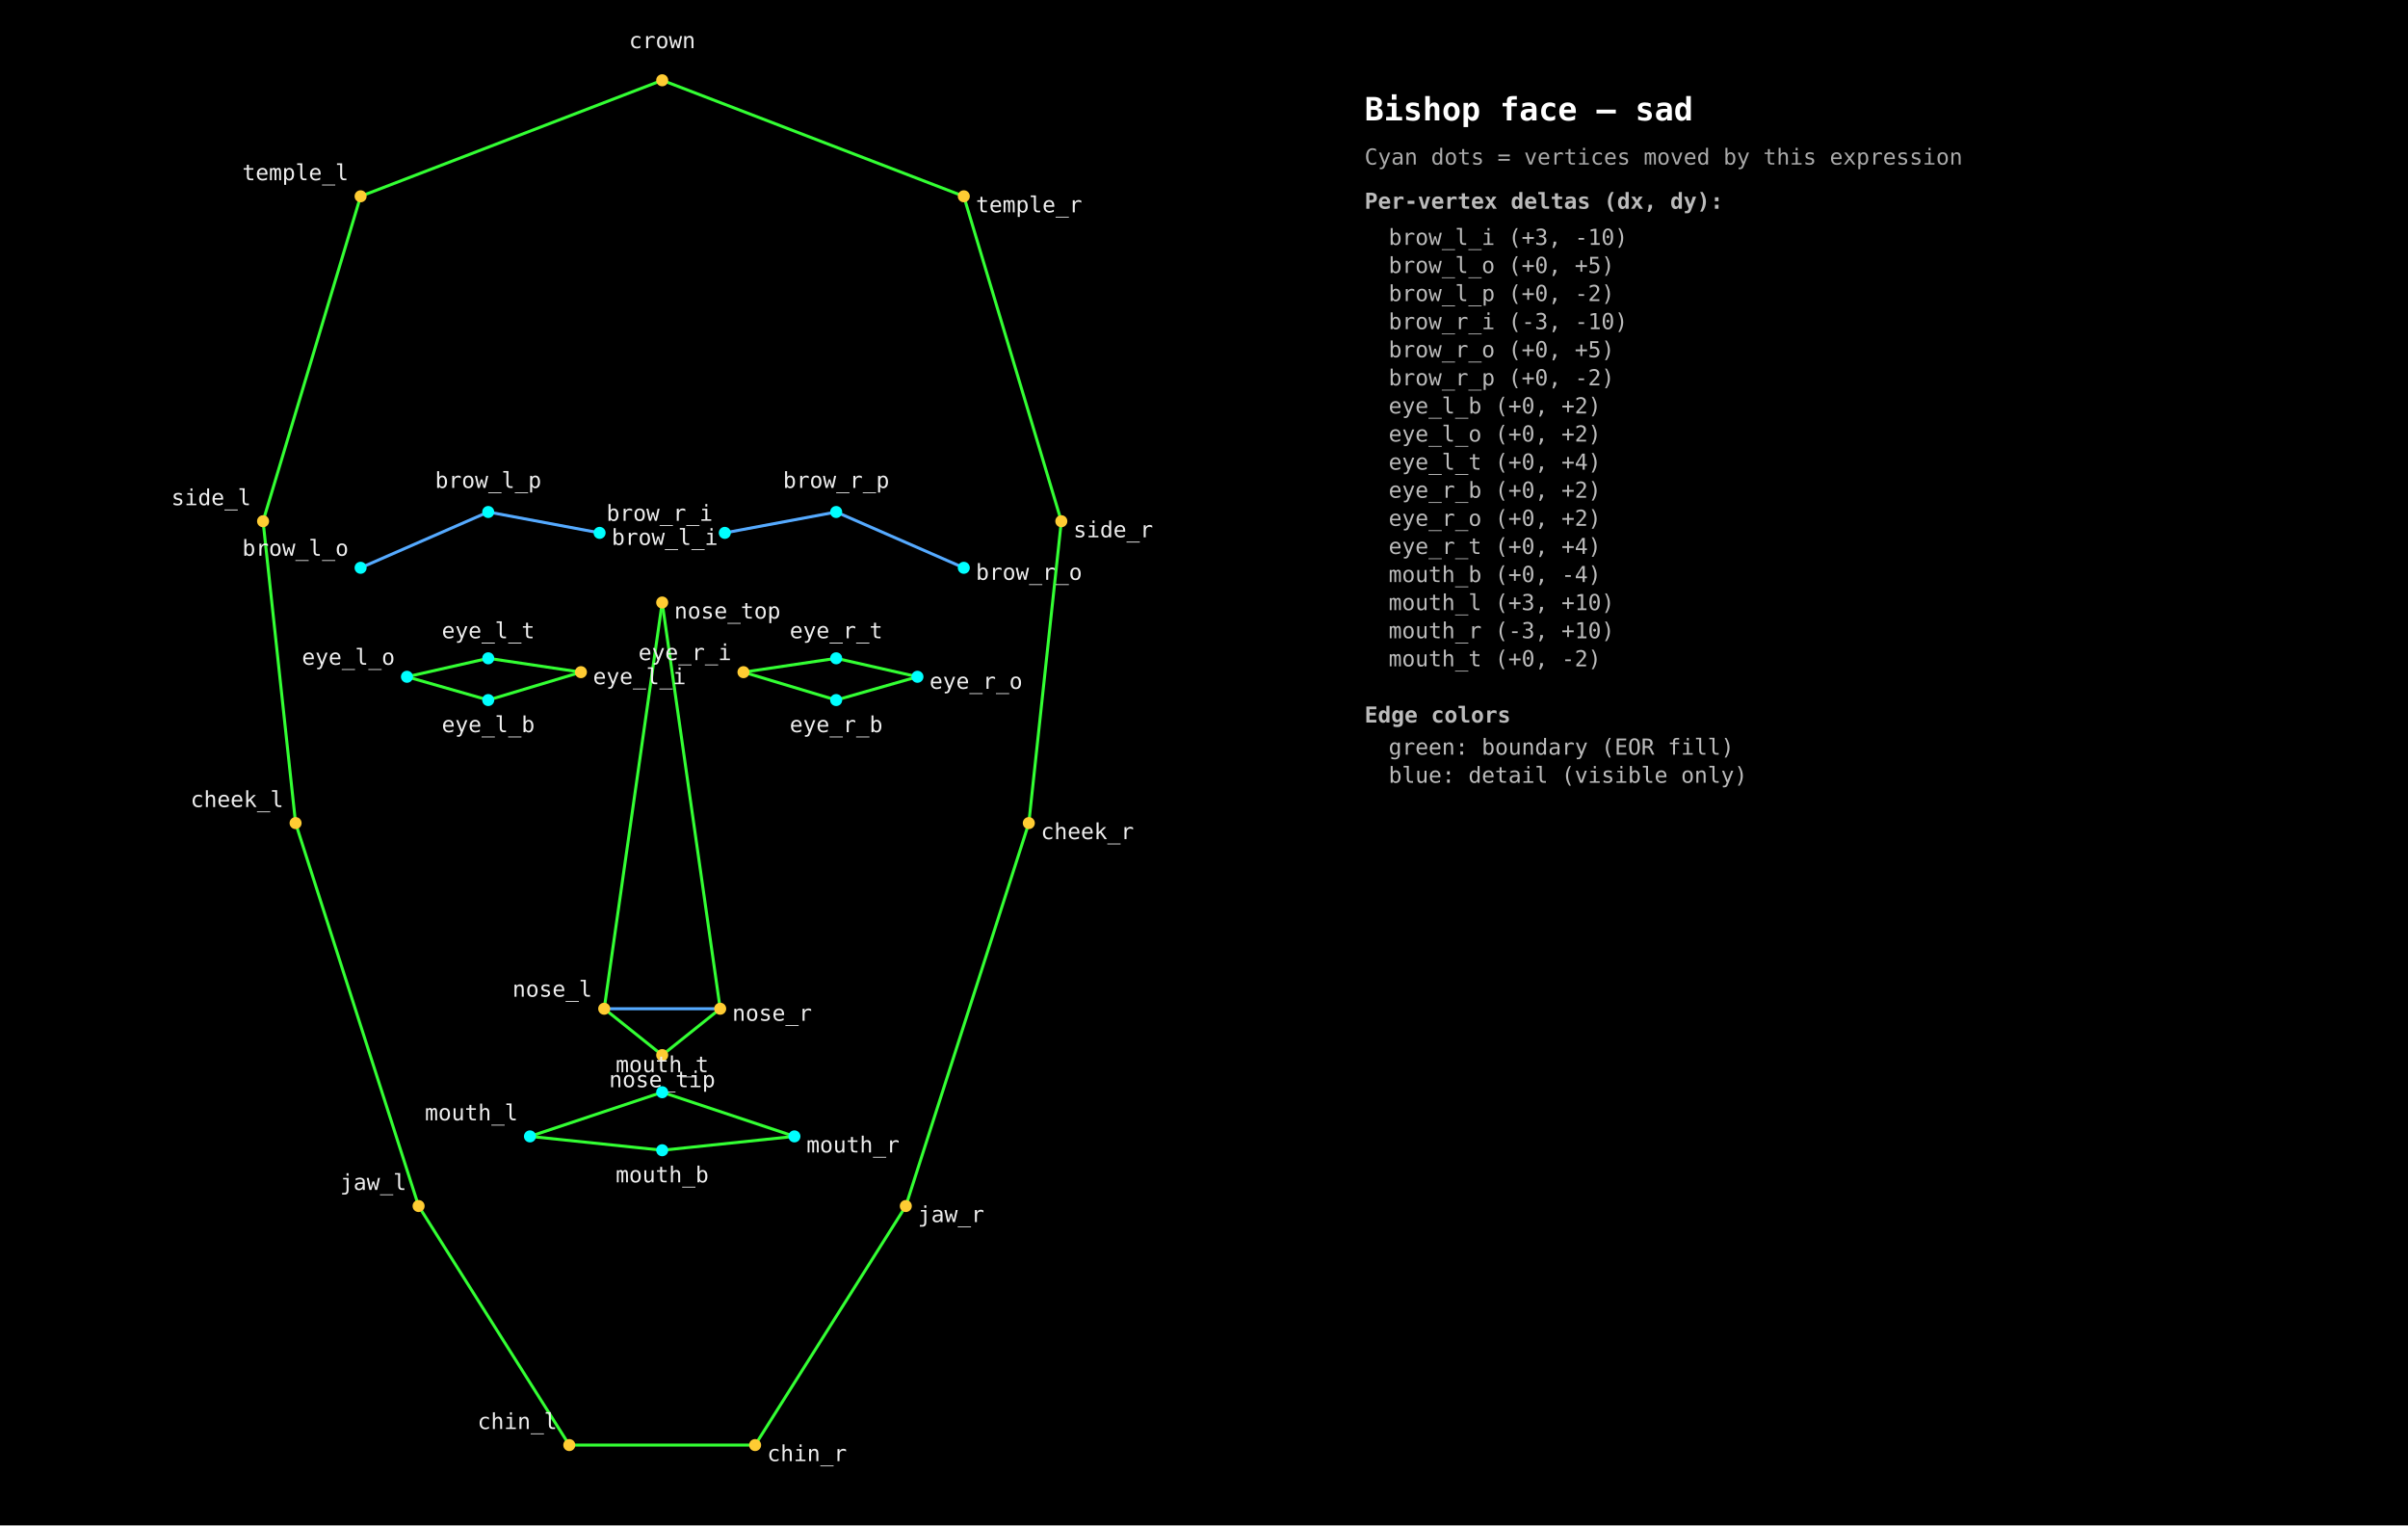
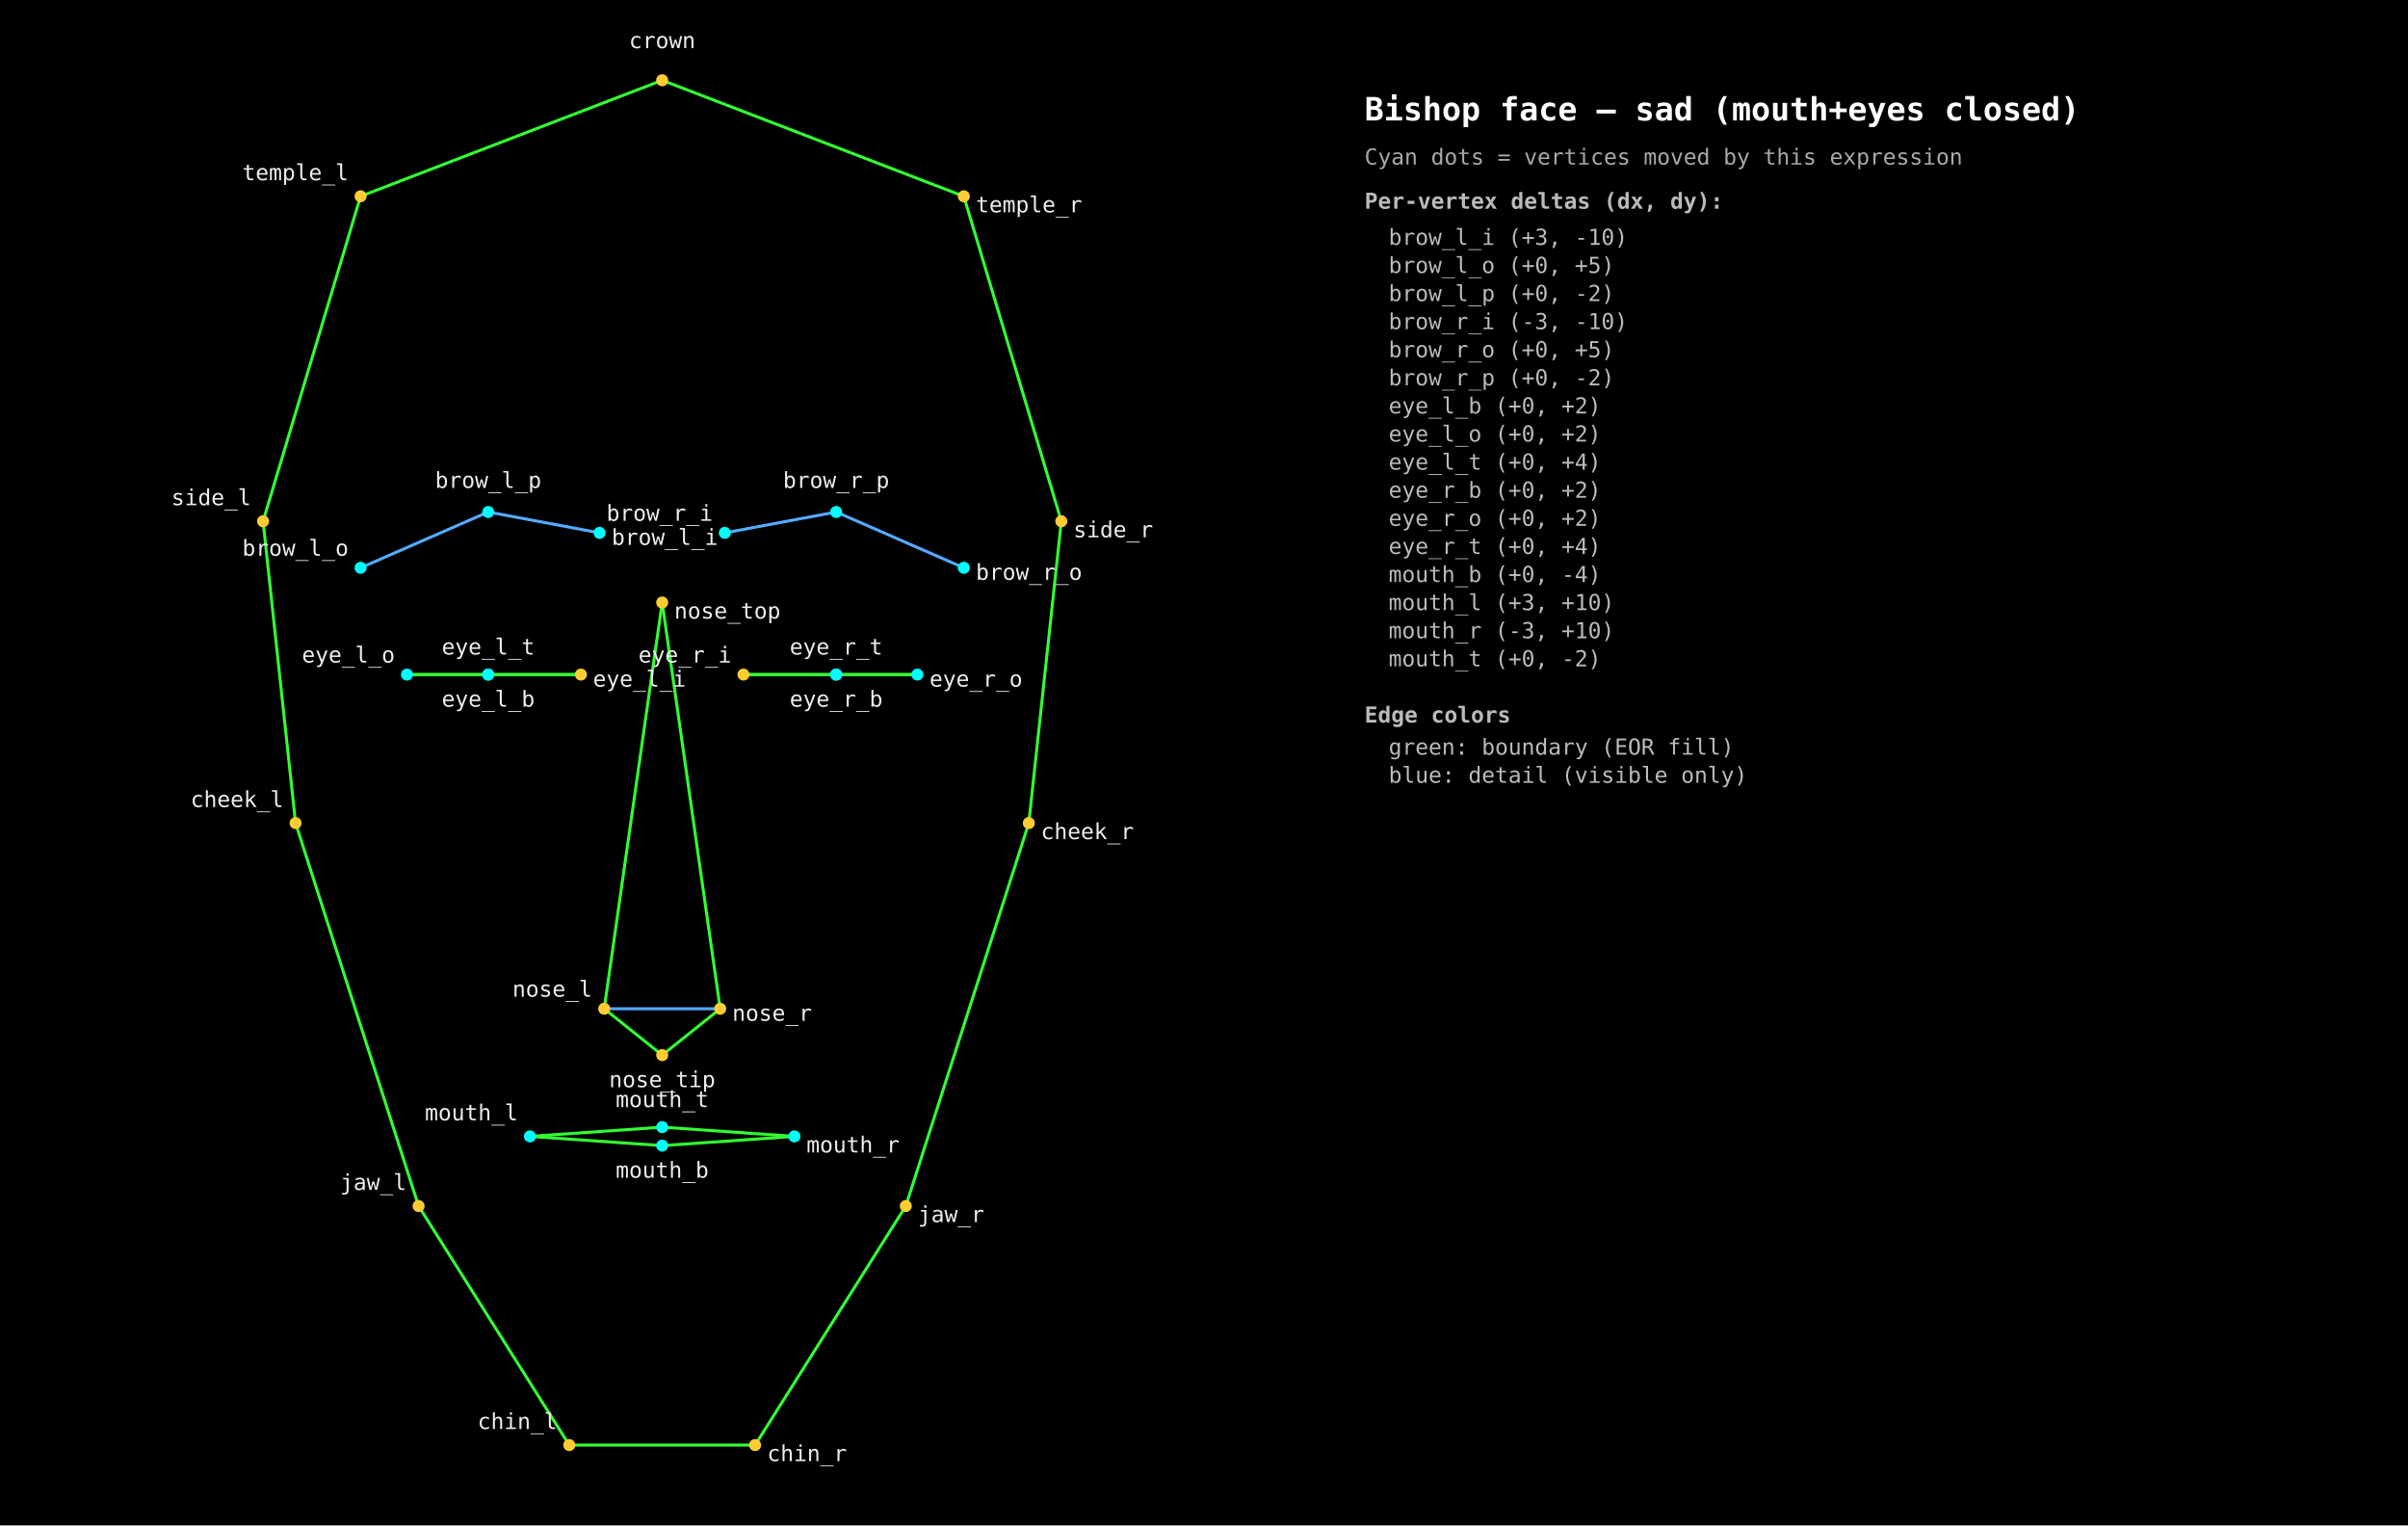
<svg xmlns="http://www.w3.org/2000/svg" width="1200" height="760" viewBox="0 0 1200 760">
  <rect width="100%" height="100%" fill="#000" />
  <style>.bnd{stroke:#3f3;stroke-width:1.5;fill:none}.det{stroke:#5af;stroke-width:1.5;fill:none}.vert{fill:#fc3;stroke:none}.lbl{fill:#eee;font-family:monospace;font-size:11px}.title{fill:#fff;font-family:monospace;font-size:16px;font-weight:bold}.subtitle{fill:#aaa;font-family:monospace;font-size:11px}.legend{fill:#bbb;font-family:monospace;font-size:11px}</style>
  <line class="bnd" x1="330.0" y1="40.0" x2="179.7" y2="97.8" />
  <line class="bnd" x1="179.7" y1="97.8" x2="131.1" y2="259.7" />
  <line class="bnd" x1="131.1" y1="259.7" x2="147.3" y2="410.1" />
  <line class="bnd" x1="147.3" y1="410.1" x2="208.6" y2="600.9" />
  <line class="bnd" x1="208.6" y1="600.9" x2="283.7" y2="720.0" />
  <line class="bnd" x1="283.7" y1="720.0" x2="376.3" y2="720.0" />
  <line class="bnd" x1="376.3" y1="720.0" x2="451.4" y2="600.9" />
  <line class="bnd" x1="451.4" y1="600.9" x2="512.7" y2="410.1" />
  <line class="bnd" x1="512.7" y1="410.1" x2="528.9" y2="259.7" />
  <line class="bnd" x1="528.9" y1="259.7" x2="480.3" y2="97.8" />
  <line class="bnd" x1="480.3" y1="97.8" x2="330.0" y2="40.0" />
  <line class="det" x1="179.7" y1="282.9" x2="243.3" y2="255.1" />
  <line class="det" x1="243.3" y1="255.1" x2="298.8" y2="265.5" />
  <line class="det" x1="361.2" y1="265.5" x2="416.7" y2="255.1" />
  <line class="det" x1="416.7" y1="255.1" x2="480.3" y2="282.9" />
-   <line class="bnd" x1="202.8" y1="337.2" x2="243.3" y2="328.0" />
-   <line class="bnd" x1="243.3" y1="328.0" x2="289.5" y2="334.9" />
-   <line class="bnd" x1="289.5" y1="334.9" x2="243.3" y2="348.8" />
-   <line class="bnd" x1="243.3" y1="348.8" x2="202.8" y2="337.2" />
-   <line class="bnd" x1="370.5" y1="334.9" x2="416.7" y2="328.0" />
-   <line class="bnd" x1="416.7" y1="328.0" x2="457.2" y2="337.2" />
-   <line class="bnd" x1="457.2" y1="337.2" x2="416.7" y2="348.8" />
-   <line class="bnd" x1="416.7" y1="348.8" x2="370.5" y2="334.9" />
+   <line class="bnd" x1="202.8" y1="336.1" x2="243.3" y2="336.1" />
+   <line class="bnd" x1="243.3" y1="336.1" x2="289.5" y2="336.1" />
+   <line class="bnd" x1="289.5" y1="336.1" x2="243.3" y2="336.1" />
+   <line class="bnd" x1="243.3" y1="336.1" x2="202.8" y2="336.1" />
+   <line class="bnd" x1="370.5" y1="336.1" x2="416.7" y2="336.1" />
+   <line class="bnd" x1="416.7" y1="336.1" x2="457.2" y2="336.1" />
+   <line class="bnd" x1="457.2" y1="336.1" x2="416.7" y2="336.1" />
+   <line class="bnd" x1="416.7" y1="336.1" x2="370.5" y2="336.1" />
  <line class="bnd" x1="330.0" y1="300.2" x2="301.1" y2="502.6" />
  <line class="bnd" x1="330.0" y1="300.2" x2="358.9" y2="502.6" />
  <line class="bnd" x1="301.1" y1="502.6" x2="330.0" y2="525.7" />
  <line class="bnd" x1="358.9" y1="502.6" x2="330.0" y2="525.7" />
  <line class="det" x1="301.1" y1="502.6" x2="358.9" y2="502.6" />
-   <line class="bnd" x1="264.1" y1="566.2" x2="330.0" y2="544.2" />
-   <line class="bnd" x1="330.0" y1="544.2" x2="395.9" y2="566.2" />
-   <line class="bnd" x1="395.9" y1="566.2" x2="330.0" y2="573.1" />
-   <line class="bnd" x1="330.0" y1="573.1" x2="264.1" y2="566.2" />
+   <line class="bnd" x1="264.1" y1="566.2" x2="330.0" y2="561.6" />
+   <line class="bnd" x1="330.0" y1="561.6" x2="395.9" y2="566.2" />
+   <line class="bnd" x1="395.9" y1="566.2" x2="330.0" y2="570.8" />
+   <line class="bnd" x1="330.0" y1="570.8" x2="264.1" y2="566.2" />
  <circle cx="330.0" cy="40.0" r="3" fill="#fc3" />
  <text class="lbl" x="330.0" y="24.0" text-anchor="middle">crown</text>
  <circle cx="179.7" cy="97.8" r="3" fill="#fc3" />
  <text class="lbl" x="173.7" y="89.8" text-anchor="end">temple_l</text>
  <circle cx="480.3" cy="97.8" r="3" fill="#fc3" />
  <text class="lbl" x="486.3" y="105.8" text-anchor="start">temple_r</text>
  <circle cx="131.1" cy="259.7" r="3" fill="#fc3" />
  <text class="lbl" x="125.1" y="251.7" text-anchor="end">side_l</text>
  <circle cx="528.9" cy="259.7" r="3" fill="#fc3" />
  <text class="lbl" x="534.9" y="267.7" text-anchor="start">side_r</text>
  <circle cx="147.3" cy="410.1" r="3" fill="#fc3" />
  <text class="lbl" x="141.3" y="402.1" text-anchor="end">cheek_l</text>
  <circle cx="512.7" cy="410.1" r="3" fill="#fc3" />
  <text class="lbl" x="518.7" y="418.1" text-anchor="start">cheek_r</text>
  <circle cx="208.6" cy="600.9" r="3" fill="#fc3" />
  <text class="lbl" x="202.6" y="592.9" text-anchor="end">jaw_l</text>
  <circle cx="451.4" cy="600.9" r="3" fill="#fc3" />
  <text class="lbl" x="457.4" y="608.9" text-anchor="start">jaw_r</text>
  <circle cx="283.7" cy="720.0" r="3" fill="#fc3" />
  <text class="lbl" x="277.7" y="712.0" text-anchor="end">chin_l</text>
  <circle cx="376.3" cy="720.0" r="3" fill="#fc3" />
  <text class="lbl" x="382.3" y="728.0" text-anchor="start">chin_r</text>
  <circle cx="179.7" cy="282.9" r="3" fill="#0ff" />
  <text class="lbl" x="173.7" y="276.9" text-anchor="end">brow_l_o</text>
  <circle cx="243.3" cy="255.1" r="3" fill="#0ff" />
  <text class="lbl" x="243.3" y="243.1" text-anchor="middle">brow_l_p</text>
  <circle cx="298.8" cy="265.5" r="3" fill="#0ff" />
  <text class="lbl" x="304.8" y="271.5" text-anchor="start">brow_l_i</text>
  <circle cx="361.2" cy="265.5" r="3" fill="#0ff" />
  <text class="lbl" x="355.2" y="259.5" text-anchor="end">brow_r_i</text>
  <circle cx="416.7" cy="255.1" r="3" fill="#0ff" />
  <text class="lbl" x="416.7" y="243.1" text-anchor="middle">brow_r_p</text>
  <circle cx="480.3" cy="282.9" r="3" fill="#0ff" />
  <text class="lbl" x="486.3" y="288.9" text-anchor="start">brow_r_o</text>
-   <circle cx="202.8" cy="337.2" r="3" fill="#0ff" />
-   <text class="lbl" x="196.8" y="331.2" text-anchor="end">eye_l_o</text>
-   <circle cx="243.3" cy="328.0" r="3" fill="#0ff" />
-   <text class="lbl" x="243.3" y="318.0" text-anchor="middle">eye_l_t</text>
-   <circle cx="289.5" cy="334.9" r="3" fill="#fc3" />
-   <text class="lbl" x="295.5" y="340.9" text-anchor="start">eye_l_i</text>
-   <circle cx="243.3" cy="348.8" r="3" fill="#0ff" />
-   <text class="lbl" x="243.3" y="364.8" text-anchor="middle">eye_l_b</text>
-   <circle cx="370.5" cy="334.9" r="3" fill="#fc3" />
-   <text class="lbl" x="364.5" y="328.9" text-anchor="end">eye_r_i</text>
-   <circle cx="416.7" cy="328.0" r="3" fill="#0ff" />
-   <text class="lbl" x="416.7" y="318.0" text-anchor="middle">eye_r_t</text>
-   <circle cx="457.2" cy="337.2" r="3" fill="#0ff" />
-   <text class="lbl" x="463.2" y="343.2" text-anchor="start">eye_r_o</text>
-   <circle cx="416.7" cy="348.8" r="3" fill="#0ff" />
-   <text class="lbl" x="416.7" y="364.8" text-anchor="middle">eye_r_b</text>
+   <circle cx="202.8" cy="336.1" r="3" fill="#0ff" />
+   <text class="lbl" x="196.8" y="330.1" text-anchor="end">eye_l_o</text>
+   <circle cx="243.3" cy="336.1" r="3" fill="#0ff" />
+   <text class="lbl" x="243.3" y="326.1" text-anchor="middle">eye_l_t</text>
+   <circle cx="289.5" cy="336.1" r="3" fill="#fc3" />
+   <text class="lbl" x="295.5" y="342.1" text-anchor="start">eye_l_i</text>
+   <circle cx="243.3" cy="336.1" r="3" fill="#0ff" />
+   <text class="lbl" x="243.3" y="352.1" text-anchor="middle">eye_l_b</text>
+   <circle cx="370.5" cy="336.1" r="3" fill="#fc3" />
+   <text class="lbl" x="364.5" y="330.1" text-anchor="end">eye_r_i</text>
+   <circle cx="416.7" cy="336.1" r="3" fill="#0ff" />
+   <text class="lbl" x="416.7" y="326.1" text-anchor="middle">eye_r_t</text>
+   <circle cx="457.2" cy="336.1" r="3" fill="#0ff" />
+   <text class="lbl" x="463.2" y="342.1" text-anchor="start">eye_r_o</text>
+   <circle cx="416.7" cy="336.1" r="3" fill="#0ff" />
+   <text class="lbl" x="416.7" y="352.1" text-anchor="middle">eye_r_b</text>
  <circle cx="330.0" cy="300.2" r="3" fill="#fc3" />
  <text class="lbl" x="336.0" y="308.2" text-anchor="start">nose_top</text>
  <circle cx="301.1" cy="502.6" r="3" fill="#fc3" />
  <text class="lbl" x="295.1" y="496.6" text-anchor="end">nose_l</text>
  <circle cx="358.9" cy="502.6" r="3" fill="#fc3" />
  <text class="lbl" x="364.9" y="508.6" text-anchor="start">nose_r</text>
  <circle cx="330.0" cy="525.7" r="3" fill="#fc3" />
  <text class="lbl" x="330.0" y="541.7" text-anchor="middle">nose_tip</text>
  <circle cx="264.1" cy="566.2" r="3" fill="#0ff" />
  <text class="lbl" x="258.1" y="558.2" text-anchor="end">mouth_l</text>
-   <circle cx="330.0" cy="544.2" r="3" fill="#0ff" />
-   <text class="lbl" x="330.0" y="534.2" text-anchor="middle">mouth_t</text>
+   <circle cx="330.0" cy="561.6" r="3" fill="#0ff" />
+   <text class="lbl" x="330.0" y="551.6" text-anchor="middle">mouth_t</text>
  <circle cx="395.9" cy="566.2" r="3" fill="#0ff" />
  <text class="lbl" x="401.9" y="574.2" text-anchor="start">mouth_r</text>
-   <circle cx="330.0" cy="573.1" r="3" fill="#0ff" />
-   <text class="lbl" x="330.0" y="589.1" text-anchor="middle">mouth_b</text>
-   <text class="title" x="680" y="60">Bishop face — sad</text>
+   <circle cx="330.0" cy="570.8" r="3" fill="#0ff" />
+   <text class="lbl" x="330.0" y="586.8" text-anchor="middle">mouth_b</text>
+   <text class="title" x="680" y="60">Bishop face — sad (mouth+eyes closed)</text>
  <text class="subtitle" x="680" y="82">Cyan dots = vertices moved by this expression</text>
  <text class="legend" x="680" y="104" style="font-weight:bold">Per-vertex deltas (dx, dy):</text>
  <text class="legend" x="692" y="122">brow_l_i   (+3, -10)</text>
  <text class="legend" x="692" y="136">brow_l_o   (+0, +5)</text>
  <text class="legend" x="692" y="150">brow_l_p   (+0, -2)</text>
  <text class="legend" x="692" y="164">brow_r_i   (-3, -10)</text>
  <text class="legend" x="692" y="178">brow_r_o   (+0, +5)</text>
  <text class="legend" x="692" y="192">brow_r_p   (+0, -2)</text>
  <text class="legend" x="692" y="206">eye_l_b    (+0, +2)</text>
  <text class="legend" x="692" y="220">eye_l_o    (+0, +2)</text>
  <text class="legend" x="692" y="234">eye_l_t    (+0, +4)</text>
  <text class="legend" x="692" y="248">eye_r_b    (+0, +2)</text>
  <text class="legend" x="692" y="262">eye_r_o    (+0, +2)</text>
  <text class="legend" x="692" y="276">eye_r_t    (+0, +4)</text>
  <text class="legend" x="692" y="290">mouth_b    (+0, -4)</text>
  <text class="legend" x="692" y="304">mouth_l    (+3, +10)</text>
  <text class="legend" x="692" y="318">mouth_r    (-3, +10)</text>
  <text class="legend" x="692" y="332">mouth_t    (+0, -2)</text>
  <text class="legend" x="680" y="360" style="font-weight:bold">Edge colors</text>
  <text class="legend" x="692" y="376" fill="#3f3">green: boundary (EOR fill)</text>
  <text class="legend" x="692" y="390" fill="#5af">blue:  detail (visible only)</text>
</svg>
